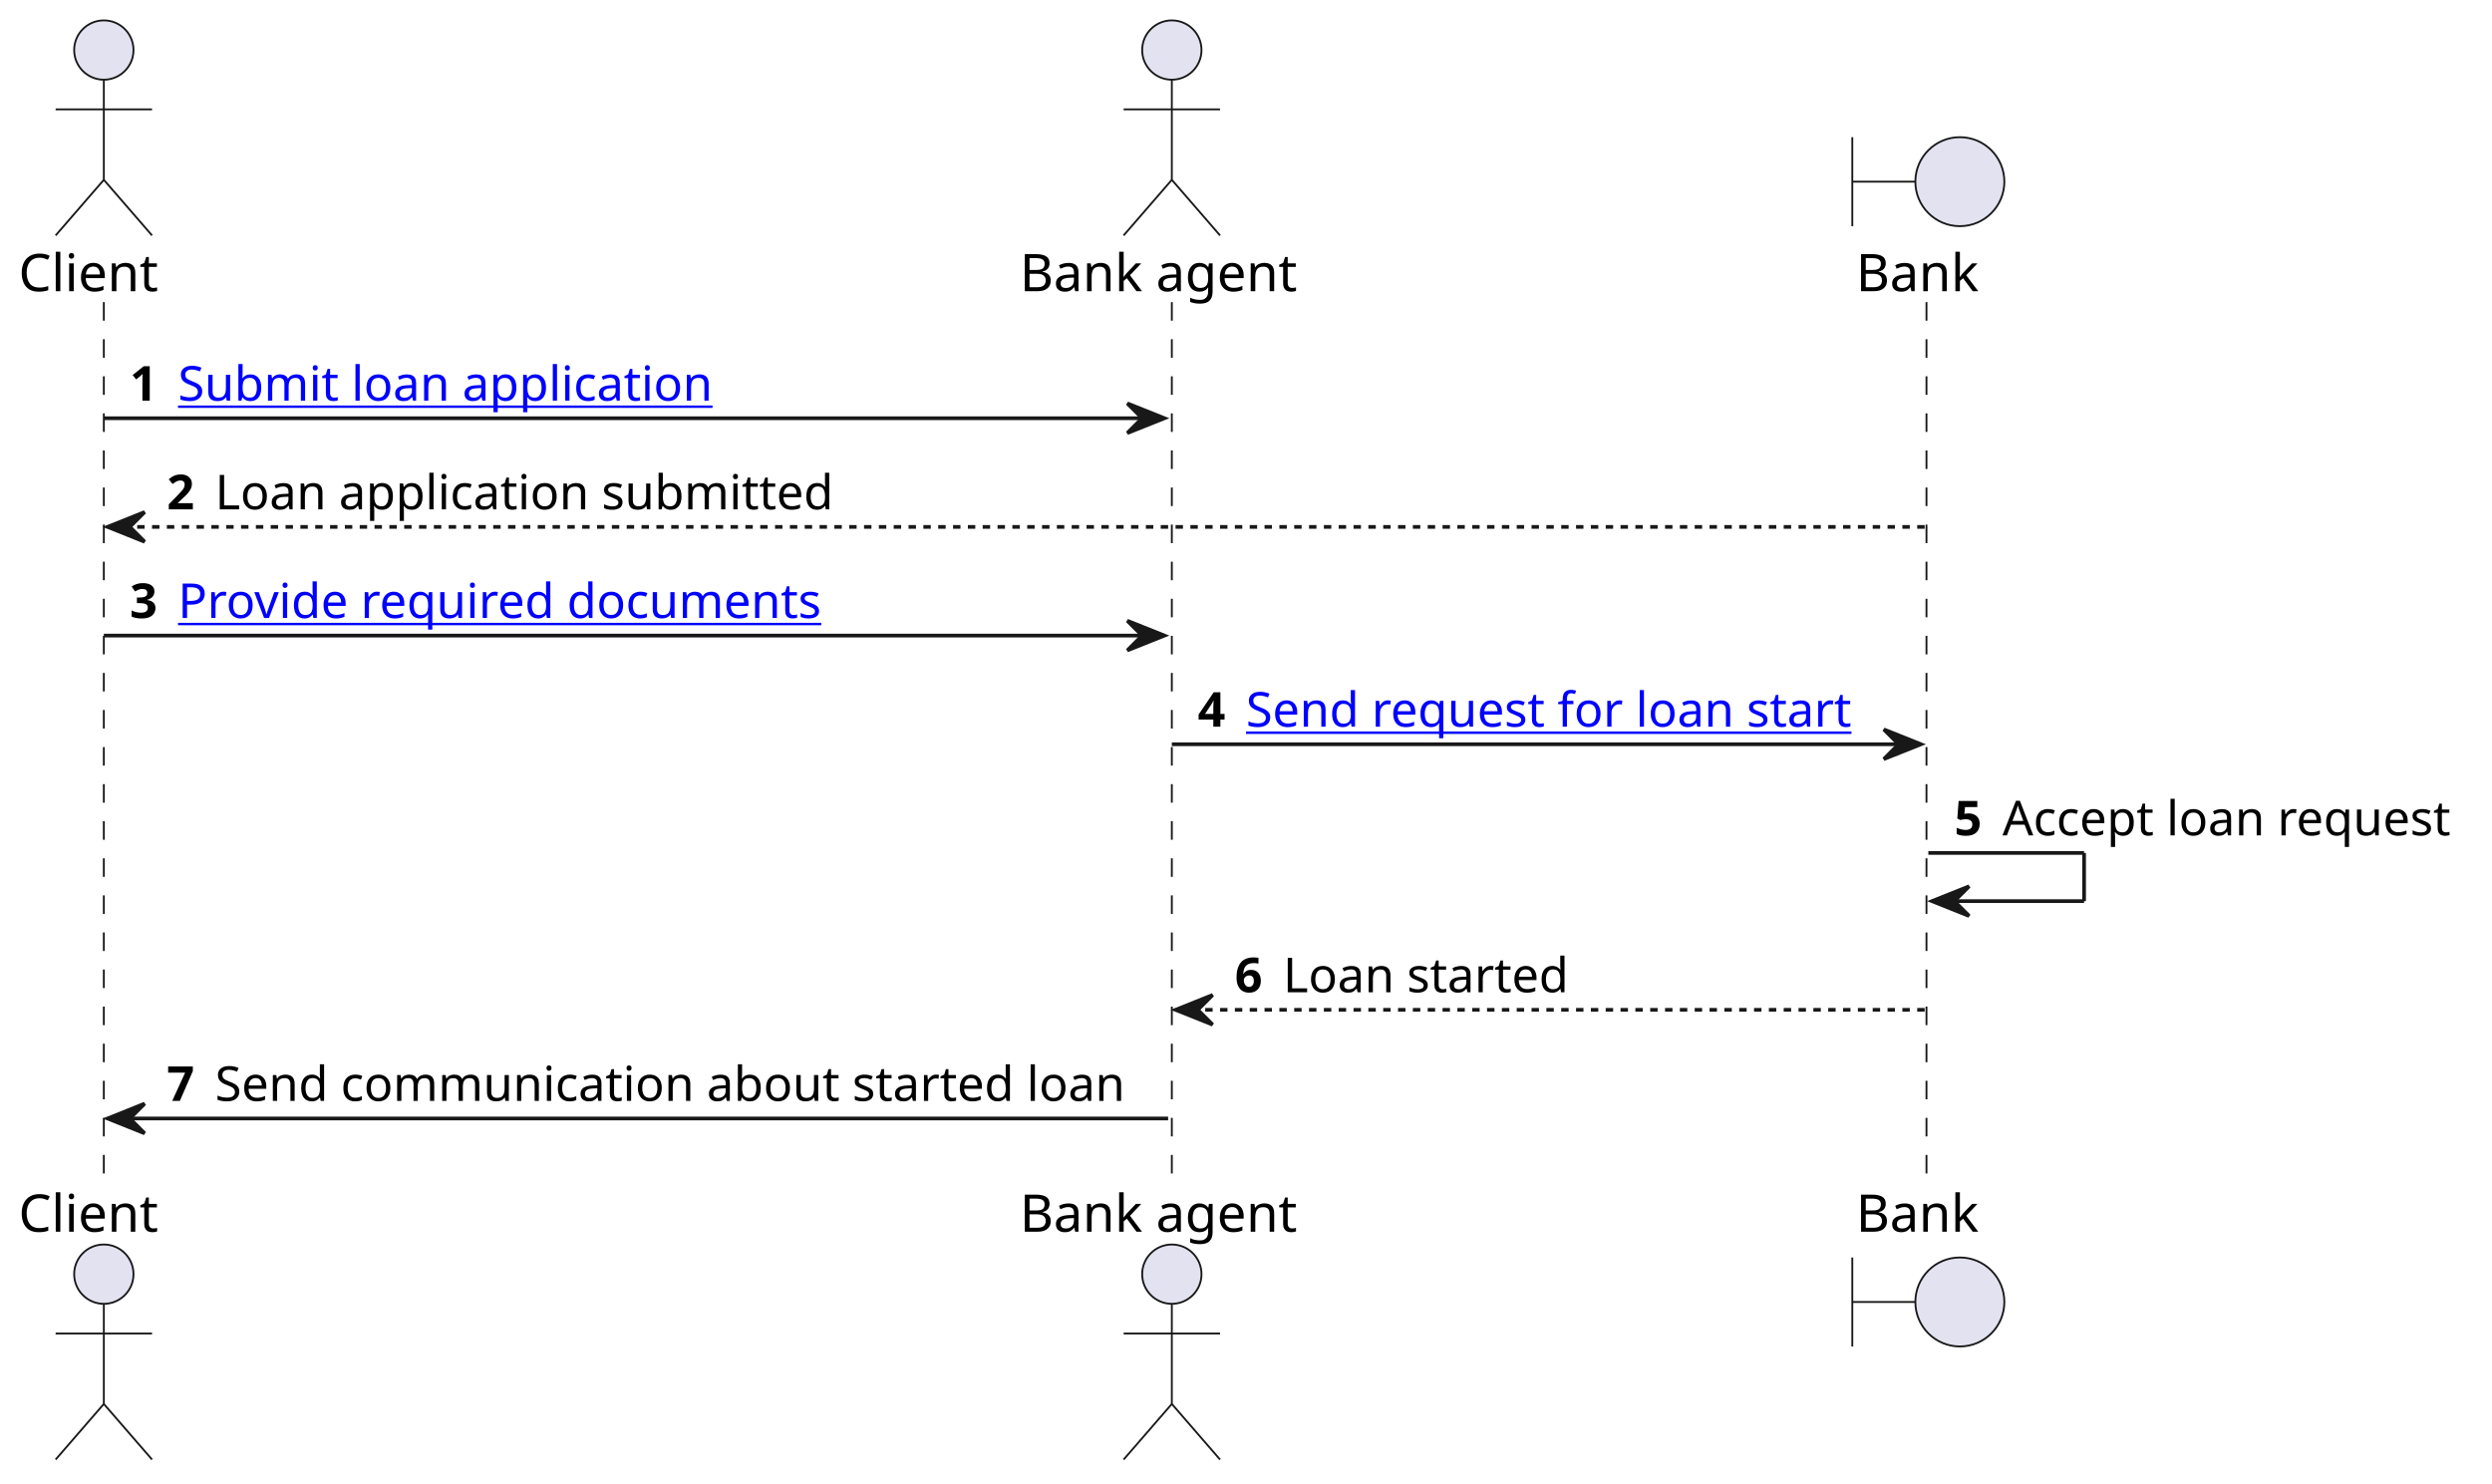
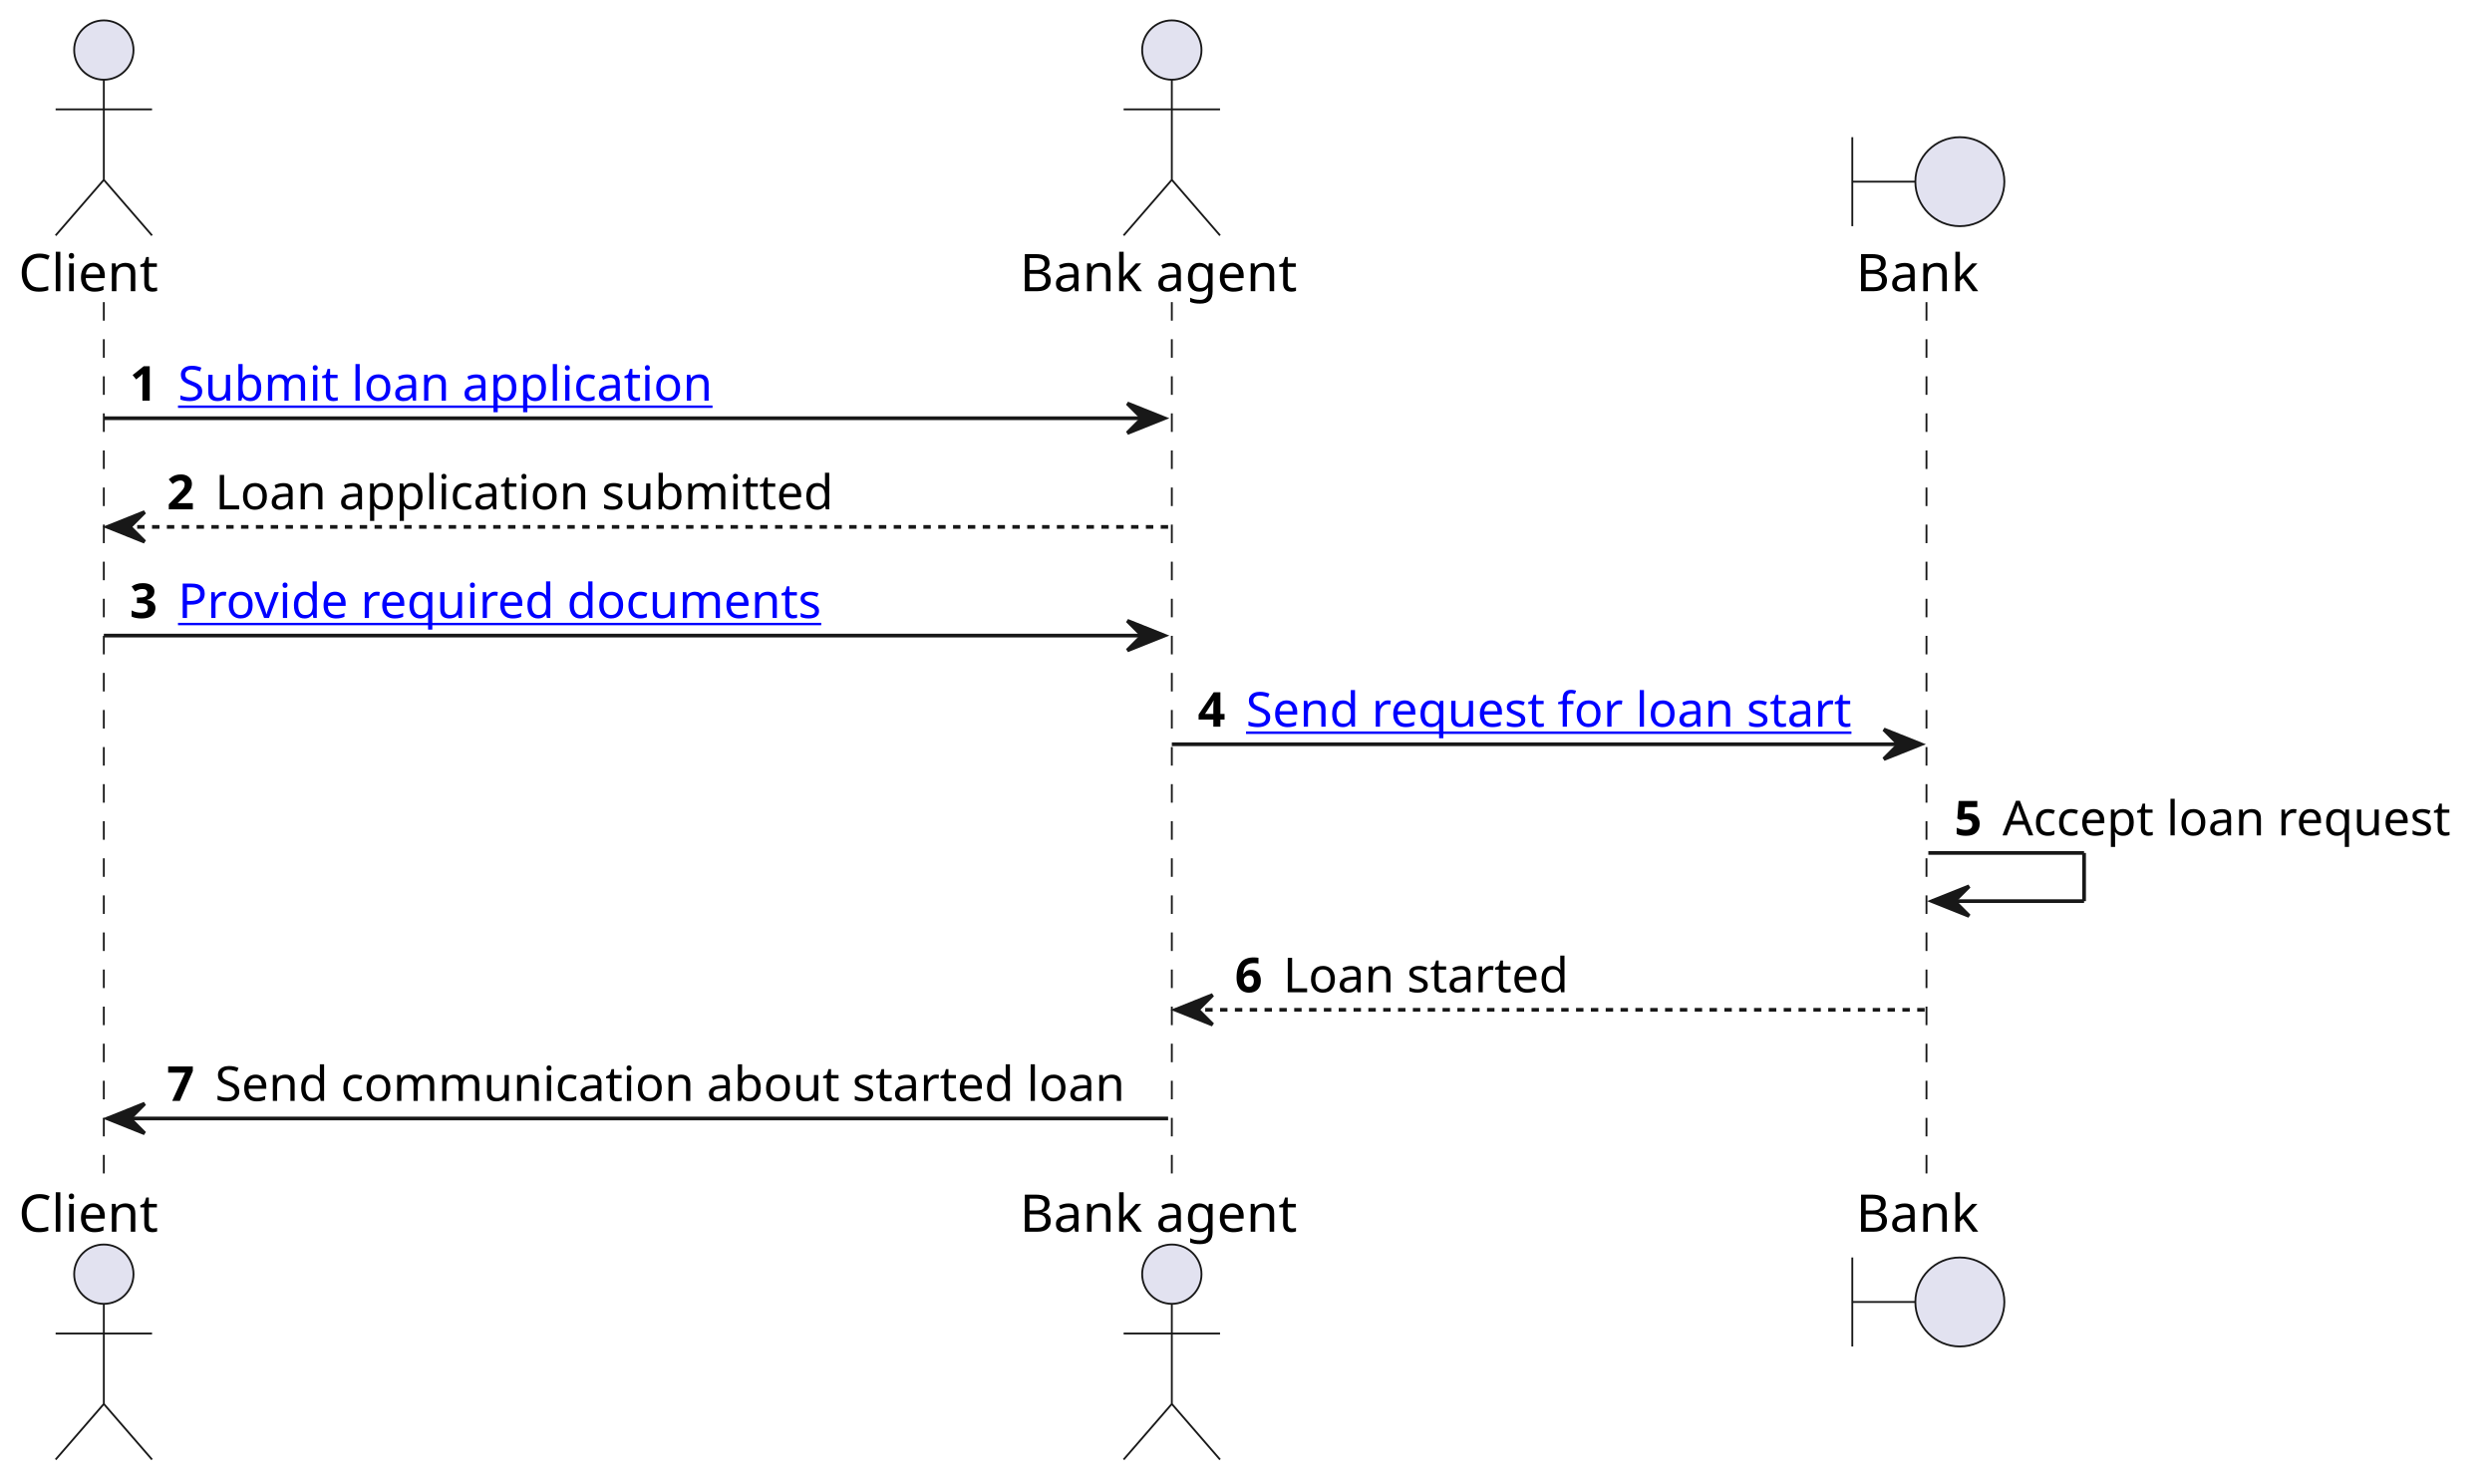
<svg xmlns="http://www.w3.org/2000/svg" xmlns:xlink="http://www.w3.org/1999/xlink" contentStyleType="text/css" height="400px" preserveAspectRatio="none" style="width:672px;height:400px;background:#FFFFFF;" version="1.1" viewBox="0 0 672 400" width="672px" zoomAndPan="magnify">
  <defs />
  <g>
    <line style="stroke:#181818;stroke-width:0.5;stroke-dasharray:5.0,5.0;" x1="28" x2="28" y1="81.488" y2="319.662" />
    <line style="stroke:#181818;stroke-width:0.5;stroke-dasharray:5.0,5.0;" x1="316" x2="316" y1="81.488" y2="319.662" />
    <line style="stroke:#181818;stroke-width:0.5;stroke-dasharray:5.0,5.0;" x1="519.5" x2="519.5" y1="81.488" y2="319.662" />
    <text fill="#000000" font-family="sans-serif" font-size="14" lengthAdjust="spacing" textLength="40" x="5" y="78.535">Client</text>
    <ellipse cx="28" cy="13.5" fill="#E2E2F0" rx="8" ry="8" style="stroke:#181818;stroke-width:0.5;" />
    <path d="M28,21.5 L28,48.5 M15,29.5 L41,29.5 M28,48.5 L15,63.5 M28,48.5 L41,63.5 " fill="none" style="stroke:#181818;stroke-width:0.5;" />
    <text fill="#000000" font-family="sans-serif" font-size="14" lengthAdjust="spacing" textLength="40" x="5" y="332.197">Client</text>
    <ellipse cx="28" cy="343.65" fill="#E2E2F0" rx="8" ry="8" style="stroke:#181818;stroke-width:0.5;" />
    <path d="M28,351.65 L28,378.65 M15,359.65 L41,359.65 M28,378.65 L15,393.65 M28,378.65 L41,393.65 " fill="none" style="stroke:#181818;stroke-width:0.5;" />
    <text fill="#000000" font-family="sans-serif" font-size="14" lengthAdjust="spacing" textLength="76" x="275" y="78.535">Bank agent</text>
    <ellipse cx="316" cy="13.5" fill="#E2E2F0" rx="8" ry="8" style="stroke:#181818;stroke-width:0.5;" />
    <path d="M316,21.5 L316,48.5 M303,29.5 L329,29.5 M316,48.5 L303,63.5 M316,48.5 L329,63.5 " fill="none" style="stroke:#181818;stroke-width:0.5;" />
    <text fill="#000000" font-family="sans-serif" font-size="14" lengthAdjust="spacing" textLength="76" x="275" y="332.197">Bank agent</text>
    <ellipse cx="316" cy="343.65" fill="#E2E2F0" rx="8" ry="8" style="stroke:#181818;stroke-width:0.5;" />
    <path d="M316,351.65 L316,378.65 M303,359.65 L329,359.65 M316,378.65 L303,393.65 M316,378.65 L329,393.65 " fill="none" style="stroke:#181818;stroke-width:0.5;" />
    <text fill="#000000" font-family="sans-serif" font-size="14" lengthAdjust="spacing" textLength="33" x="500.5" y="78.535">Bank</text>
    <path d="M499.5,37 L499.5,61 M499.5,49 L516.5,49 " fill="none" style="stroke:#181818;stroke-width:0.5;" />
    <ellipse cx="528.5" cy="49" fill="#E2E2F0" rx="12" ry="12" style="stroke:#181818;stroke-width:0.5;" />
    <text fill="#000000" font-family="sans-serif" font-size="14" lengthAdjust="spacing" textLength="33" x="500.5" y="332.197">Bank</text>
    <path d="M499.5,339.15 L499.5,363.15 M499.5,351.15 L516.5,351.15 " fill="none" style="stroke:#181818;stroke-width:0.5;" />
    <ellipse cx="528.5" cy="351.15" fill="#E2E2F0" rx="12" ry="12" style="stroke:#181818;stroke-width:0.5;" />
    <polygon fill="#181818" points="304,108.799,314,112.799,304,116.799,308,112.799" style="stroke:#181818;stroke-width:1.0;" />
    <line style="stroke:#181818;stroke-width:1.0;" x1="28" x2="310" y1="112.799" y2="112.799" />
    <text fill="#000000" font-family="sans-serif" font-size="13" font-weight="bold" lengthAdjust="spacing" textLength="9" x="35" y="108.057">1</text>
    <a href="https://github.com/PawelJaworski/ddd-loan-application/blob/main/src/main/java/pl/javorek/ddd/service/applicationforloan/application/command/ApplicationForALoanCmdFacade.java" target="_top" title="https://github.com/PawelJaworski/ddd-loan-application/blob/main/src/main/java/pl/javorek/ddd/service/applicationforloan/application/command/ApplicationForALoanCmdFacade.java" xlink:actuate="onRequest" xlink:href="https://github.com/PawelJaworski/ddd-loan-application/blob/main/src/main/java/pl/javorek/ddd/service/applicationforloan/application/command/ApplicationForALoanCmdFacade.java" xlink:show="new" xlink:title="https://github.com/PawelJaworski/ddd-loan-application/blob/main/src/main/java/pl/javorek/ddd/service/applicationforloan/application/command/ApplicationForALoanCmdFacade.java" xlink:type="simple">
      <text fill="#0000FF" font-family="sans-serif" font-size="13" lengthAdjust="spacing" text-decoration="underline" textLength="149" x="48" y="108.057">Submit loan application</text>
    </a>
    <polygon fill="#181818" points="39,138.109,29,142.109,39,146.109,35,142.109" style="stroke:#181818;stroke-width:1.0;" />
-     <line style="stroke:#181818;stroke-width:1.0;stroke-dasharray:2.0,2.0;" x1="33" x2="519" y1="142.109" y2="142.109" />
+     <line style="stroke:#181818;stroke-width:1.0;stroke-dasharray:2.0,2.0;" x1="33" x2="315" y1="142.109" y2="142.109" />
    <text fill="#000000" font-family="sans-serif" font-size="13" font-weight="bold" lengthAdjust="spacing" textLength="9" x="45" y="137.367">2</text>
    <text fill="#000000" font-family="sans-serif" font-size="13" lengthAdjust="spacing" textLength="172" x="58" y="137.367">Loan application submitted</text>
    <polygon fill="#181818" points="304,167.42,314,171.42,304,175.42,308,171.42" style="stroke:#181818;stroke-width:1.0;" />
    <line style="stroke:#181818;stroke-width:1.0;" x1="28" x2="310" y1="171.42" y2="171.42" />
    <text fill="#000000" font-family="sans-serif" font-size="13" font-weight="bold" lengthAdjust="spacing" textLength="9" x="35" y="166.678">3</text>
    <a href="https://github.com/PawelJaworski/ddd-loan-application/blob/main/src/main/java/pl/javorek/ddd/service/applicationforloan/application/command/ApplicationForALoanCmdFacade.java" target="_top" title="https://github.com/PawelJaworski/ddd-loan-application/blob/main/src/main/java/pl/javorek/ddd/service/applicationforloan/application/command/ApplicationForALoanCmdFacade.java" xlink:actuate="onRequest" xlink:href="https://github.com/PawelJaworski/ddd-loan-application/blob/main/src/main/java/pl/javorek/ddd/service/applicationforloan/application/command/ApplicationForALoanCmdFacade.java" xlink:show="new" xlink:title="https://github.com/PawelJaworski/ddd-loan-application/blob/main/src/main/java/pl/javorek/ddd/service/applicationforloan/application/command/ApplicationForALoanCmdFacade.java" xlink:type="simple">
      <text fill="#0000FF" font-family="sans-serif" font-size="13" lengthAdjust="spacing" text-decoration="underline" textLength="176" x="48" y="166.678">Provide required documents</text>
    </a>
    <polygon fill="#181818" points="508,196.731,518,200.731,508,204.731,512,200.731" style="stroke:#181818;stroke-width:1.0;" />
    <line style="stroke:#181818;stroke-width:1.0;" x1="316" x2="514" y1="200.731" y2="200.731" />
    <text fill="#000000" font-family="sans-serif" font-size="13" font-weight="bold" lengthAdjust="spacing" textLength="9" x="323" y="195.988">4</text>
    <a href="https://github.com/PawelJaworski/ddd-loan-application/blob/main/src/main/java/pl/javorek/ddd/service/applicationforloan/application/command/ApplicationForALoanCmdFacade.java" target="_top" title="https://github.com/PawelJaworski/ddd-loan-application/blob/main/src/main/java/pl/javorek/ddd/service/applicationforloan/application/command/ApplicationForALoanCmdFacade.java" xlink:actuate="onRequest" xlink:href="https://github.com/PawelJaworski/ddd-loan-application/blob/main/src/main/java/pl/javorek/ddd/service/applicationforloan/application/command/ApplicationForALoanCmdFacade.java" xlink:show="new" xlink:title="https://github.com/PawelJaworski/ddd-loan-application/blob/main/src/main/java/pl/javorek/ddd/service/applicationforloan/application/command/ApplicationForALoanCmdFacade.java" xlink:type="simple">
      <text fill="#0000FF" font-family="sans-serif" font-size="13" lengthAdjust="spacing" text-decoration="underline" textLength="167" x="336" y="195.988">Send request for loan start</text>
    </a>
    <line style="stroke:#181818;stroke-width:1.0;" x1="520" x2="562" y1="230.041" y2="230.041" />
    <line style="stroke:#181818;stroke-width:1.0;" x1="562" x2="562" y1="230.041" y2="243.041" />
    <line style="stroke:#181818;stroke-width:1.0;" x1="521" x2="562" y1="243.041" y2="243.041" />
    <polygon fill="#181818" points="531,239.041,521,243.041,531,247.041,527,243.041" style="stroke:#181818;stroke-width:1.0;" />
    <text fill="#000000" font-family="sans-serif" font-size="13" font-weight="bold" lengthAdjust="spacing" textLength="9" x="527" y="225.299">5</text>
    <text fill="#000000" font-family="sans-serif" font-size="13" lengthAdjust="spacing" textLength="125" x="540" y="225.299">Accept loan request</text>
    <polygon fill="#181818" points="327,268.352,317,272.352,327,276.352,323,272.352" style="stroke:#181818;stroke-width:1.0;" />
    <line style="stroke:#181818;stroke-width:1.0;stroke-dasharray:2.0,2.0;" x1="321" x2="519" y1="272.352" y2="272.352" />
    <text fill="#000000" font-family="sans-serif" font-size="13" font-weight="bold" lengthAdjust="spacing" textLength="9" x="333" y="267.609">6</text>
    <text fill="#000000" font-family="sans-serif" font-size="13" lengthAdjust="spacing" textLength="78" x="346" y="267.609">Loan started</text>
    <polygon fill="#181818" points="39,297.662,29,301.662,39,305.662,35,301.662" style="stroke:#181818;stroke-width:1.0;" />
    <line style="stroke:#181818;stroke-width:1.0;" x1="33" x2="315" y1="301.662" y2="301.662" />
    <text fill="#000000" font-family="sans-serif" font-size="13" font-weight="bold" lengthAdjust="spacing" textLength="9" x="45" y="296.92">7</text>
    <text fill="#000000" font-family="sans-serif" font-size="13" lengthAdjust="spacing" textLength="251" x="58" y="296.92">Send communication about started loan</text>
  </g>
</svg>
